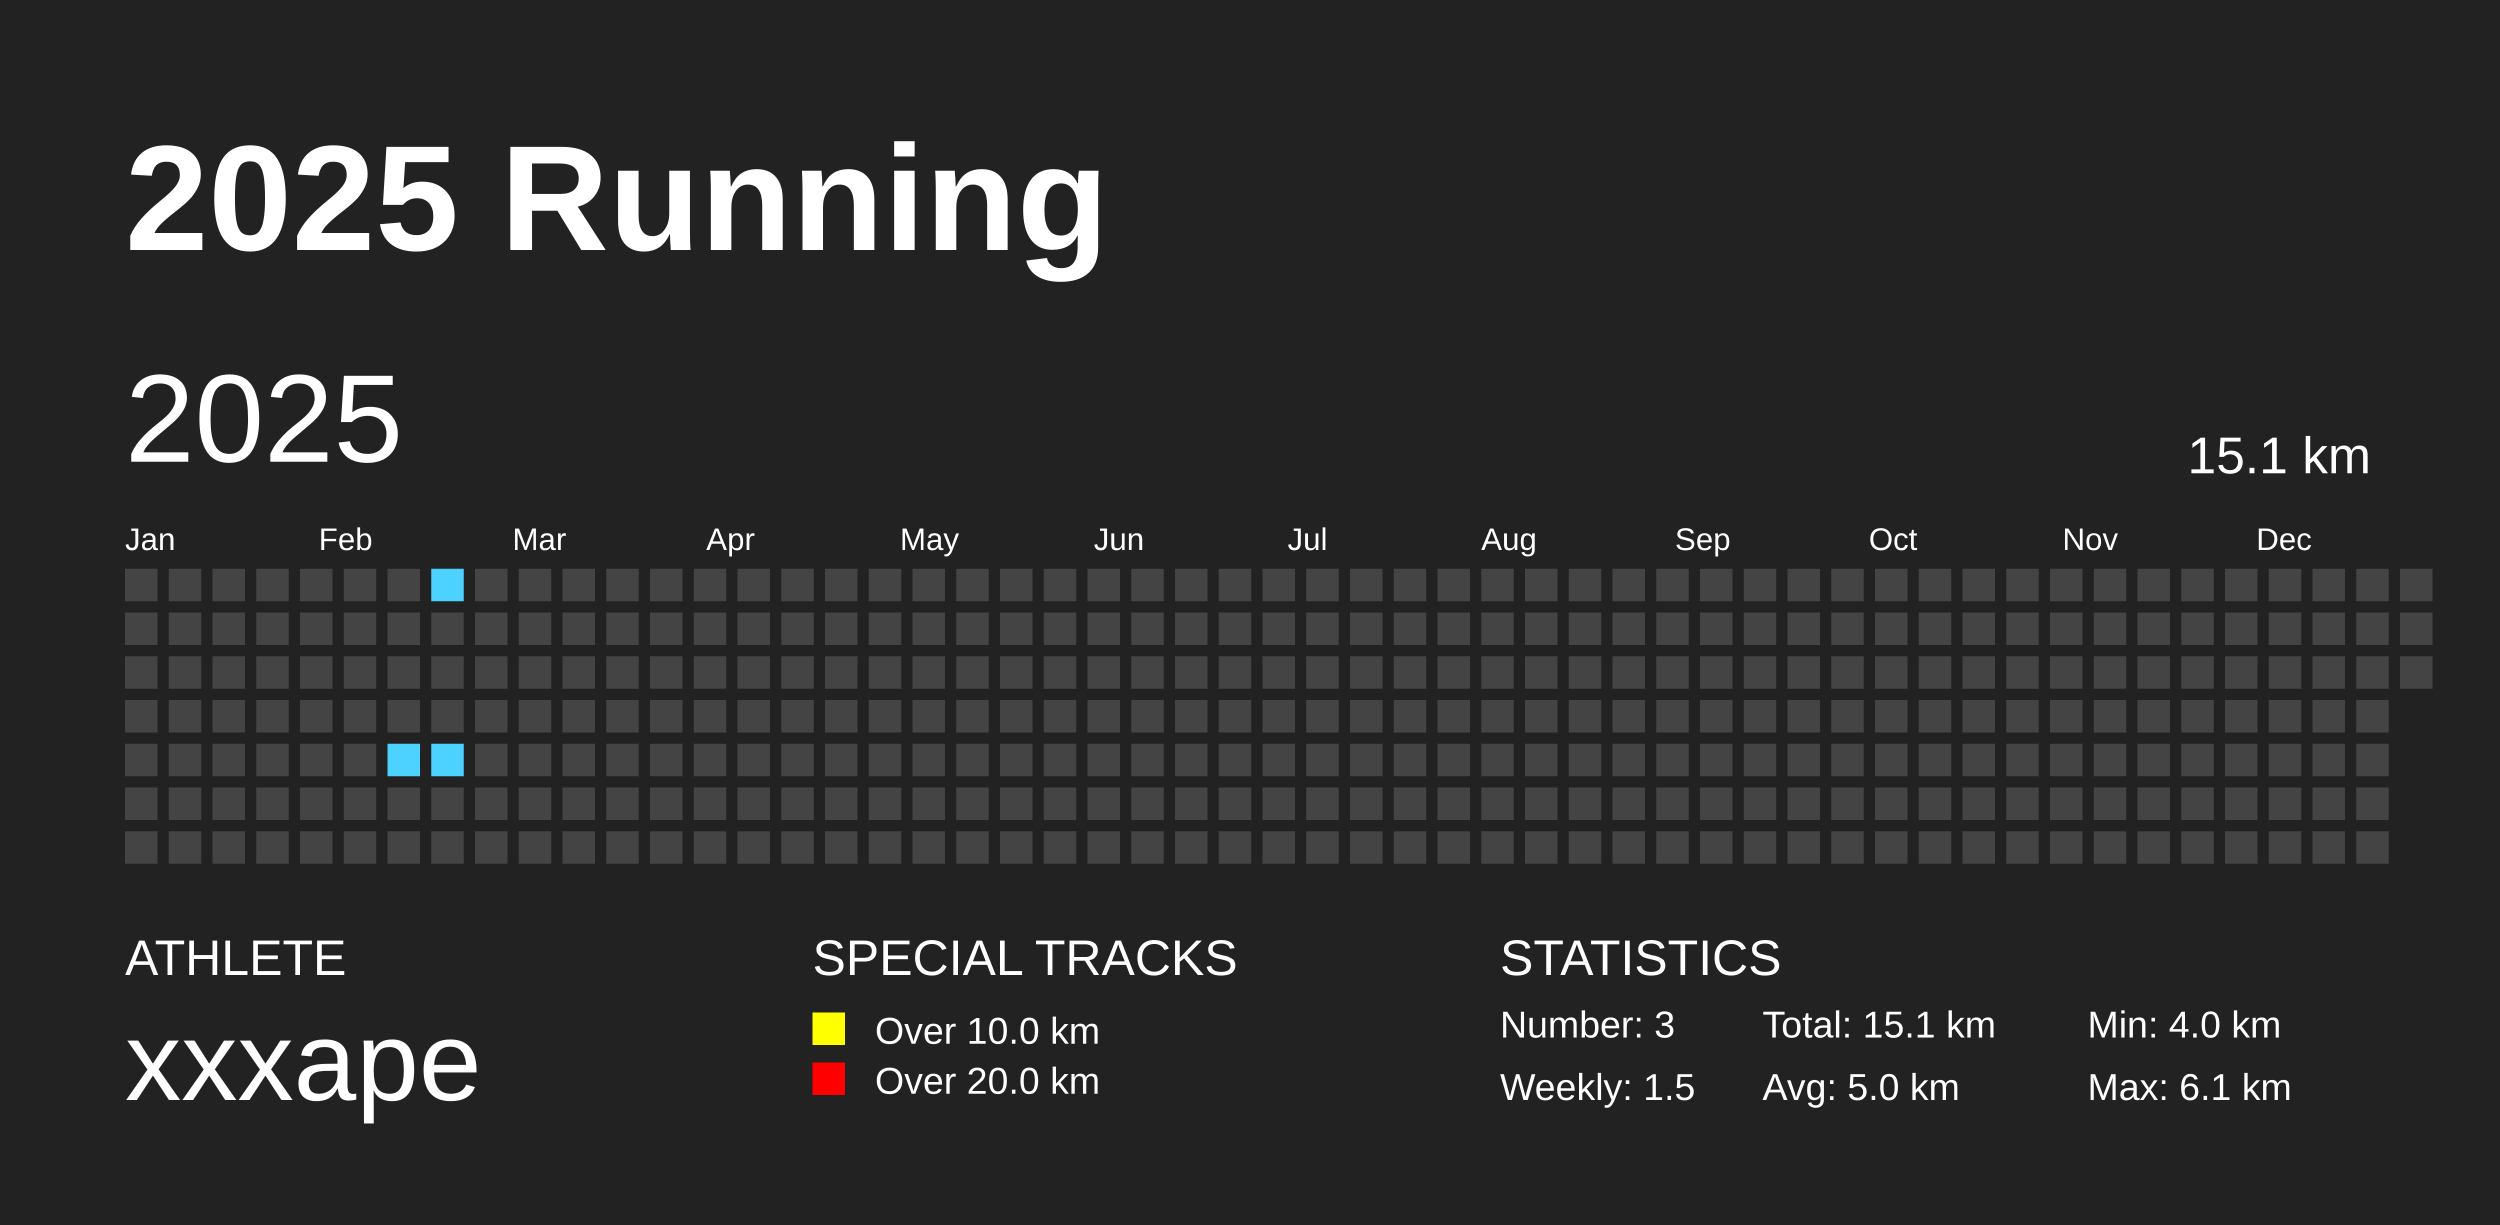
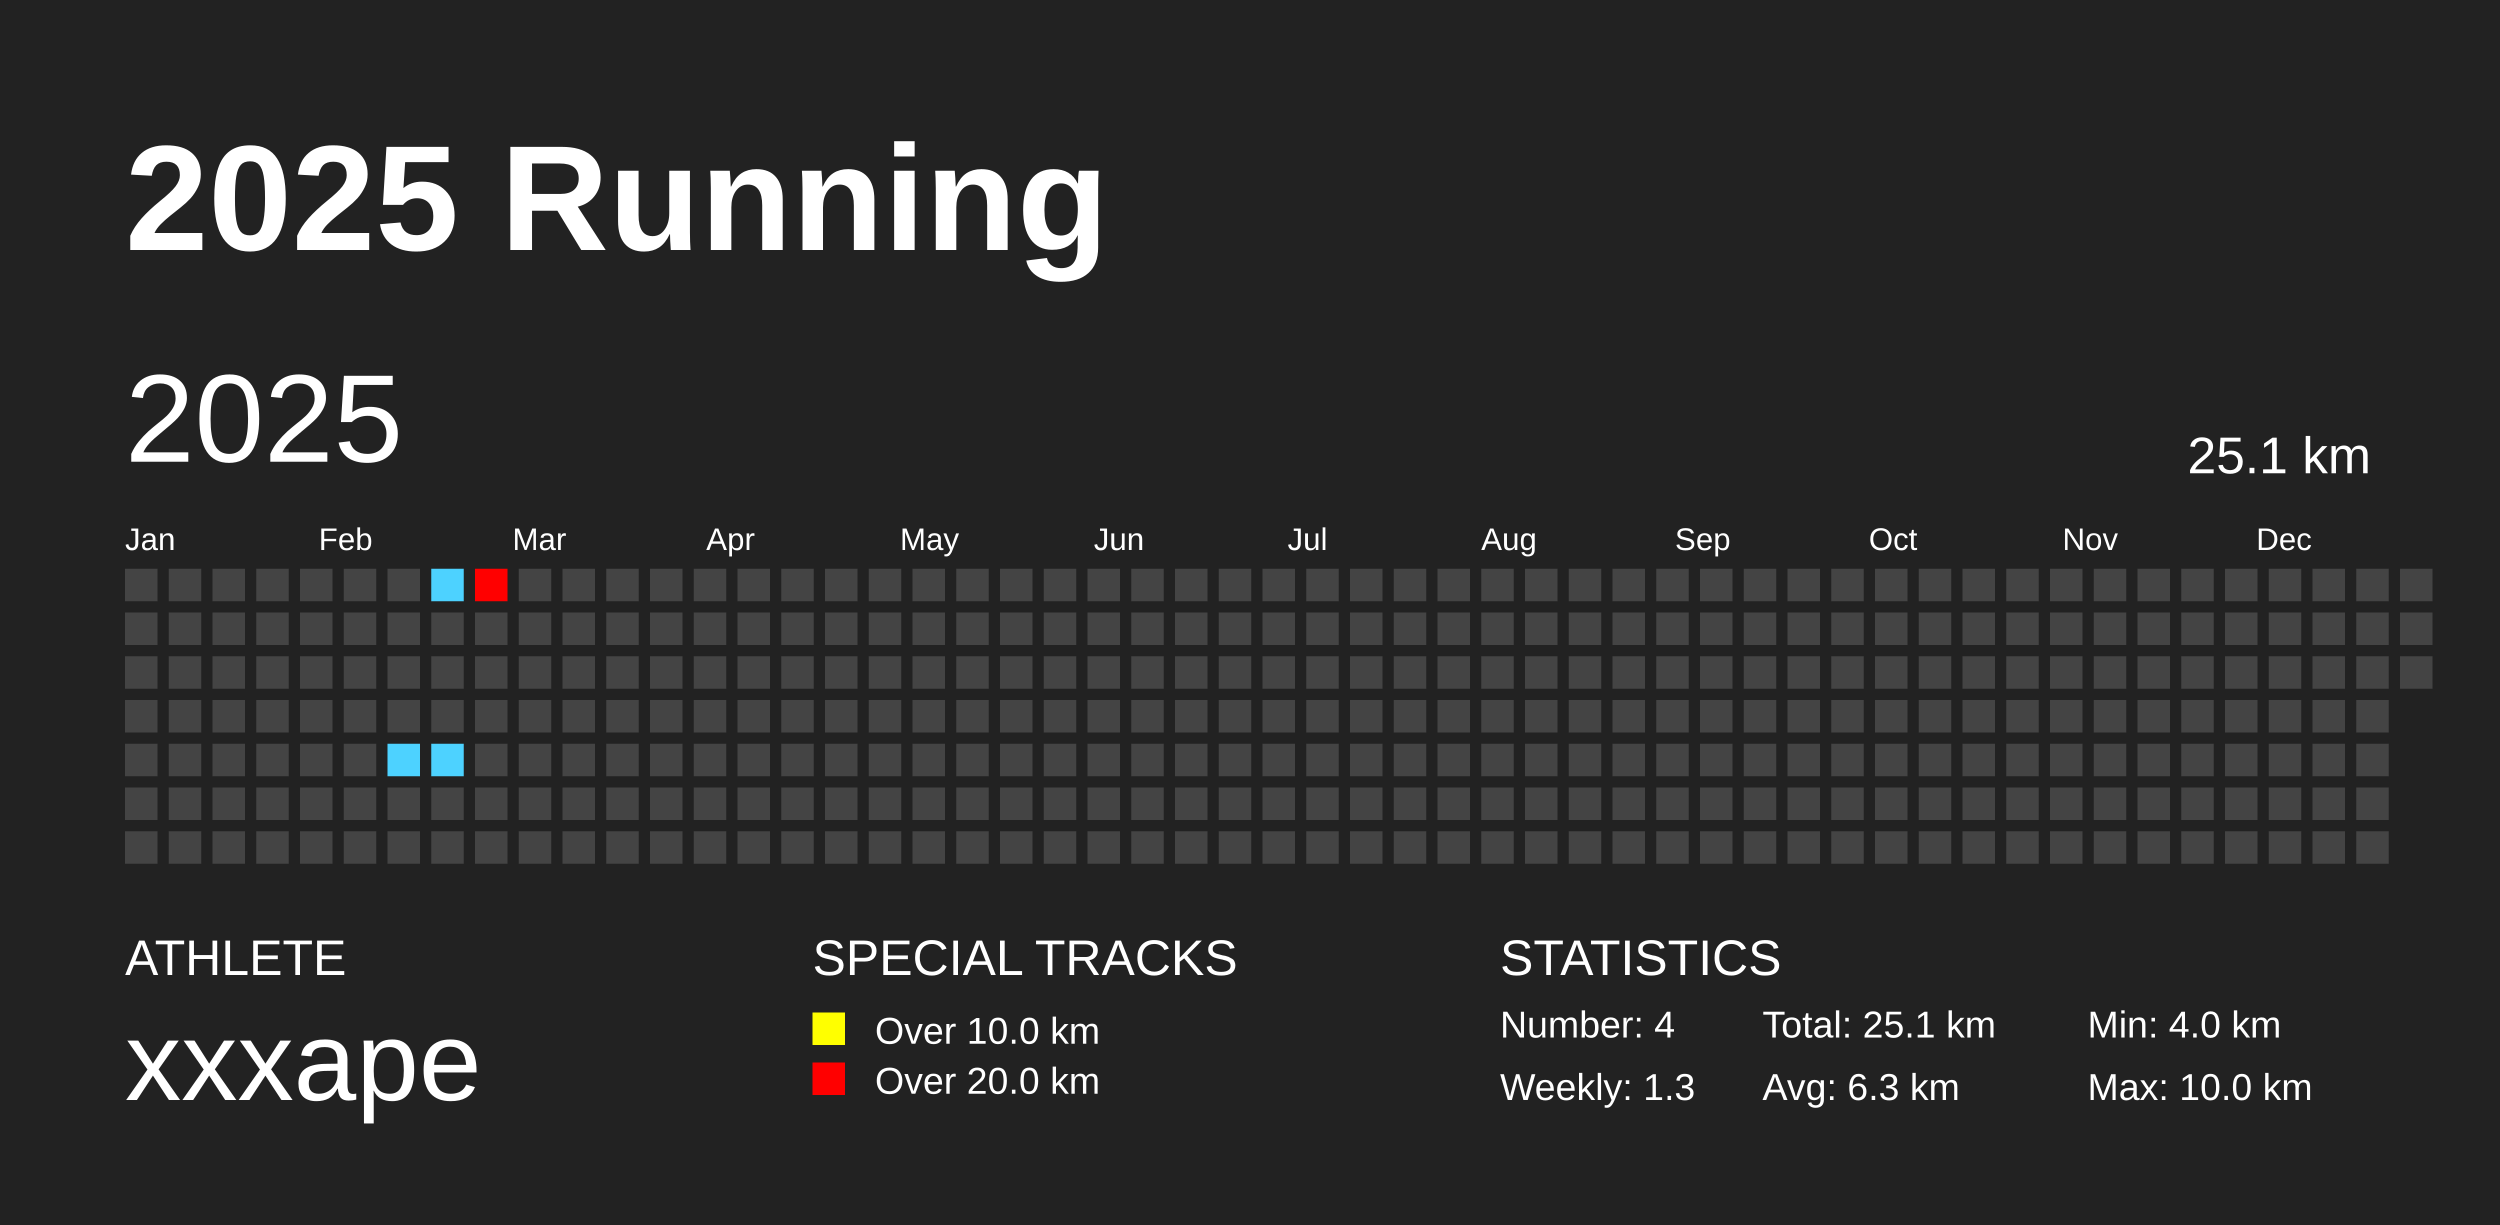
<svg xmlns="http://www.w3.org/2000/svg" baseProfile="full" height="98mm" version="1.1" viewBox="0,0,200,98" width="200mm">
  <defs />
  <rect fill="#222222" height="98" width="200" x="0" y="0" />
  <text fill="#FFFFFF" style="font-size:12px; font-family:Arial; font-weight:bold;" x="10" y="20">2025 Running</text>
  <text fill="#FFFFFF" style="font-size:4px; font-family:Arial" x="10" y="78">ATHLETE</text>
  <text fill="#FFFFFF" style="font-size:9px; font-family:Arial" x="10" y="88">xxxape</text>
  <text fill="#FFFFFF" style="font-size:4px; font-family:Arial" x="65" y="78">SPECIAL TRACKS</text>
  <rect fill="yellow" height="2.6" width="2.6" x="65" y="81" />
  <text fill="#FFFFFF" style="font-size:3px; font-family:Arial" x="70" y="83.5">Over 10.0 km</text>
  <rect fill="red" height="2.6" width="2.6" x="65" y="85" />
  <text fill="#FFFFFF" style="font-size:3px; font-family:Arial" x="70" y="87.5">Over 20.0 km</text>
  <text fill="#FFFFFF" style="font-size:4px; font-family:Arial" x="120" y="78">STATISTICS</text>
-   <text fill="#FFFFFF" style="font-size:3px; font-family:Arial" x="120" y="83">Number: 3</text>
-   <text fill="#FFFFFF" style="font-size:3px; font-family:Arial" x="120" y="88">Weekly: 1.5</text>
-   <text fill="#FFFFFF" style="font-size:3px; font-family:Arial" x="141" y="83">Total: 15.1 km</text>
-   <text fill="#FFFFFF" style="font-size:3px; font-family:Arial" x="141" y="88">Avg: 5.0 km</text>
+   <text fill="#FFFFFF" style="font-size:3px; font-family:Arial" x="120" y="83">Number: 4</text>
+   <text fill="#FFFFFF" style="font-size:3px; font-family:Arial" x="120" y="88">Weekly: 1.3</text>
+   <text fill="#FFFFFF" style="font-size:3px; font-family:Arial" x="141" y="83">Total: 25.1 km</text>
+   <text fill="#FFFFFF" style="font-size:3px; font-family:Arial" x="141" y="88">Avg: 6.3 km</text>
  <text fill="#FFFFFF" style="font-size:3px; font-family:Arial" x="167" y="83">Min: 4.0 km</text>
-   <text fill="#FFFFFF" style="font-size:3px; font-family:Arial" x="167" y="88">Max: 6.1 km</text>
+   <text fill="#FFFFFF" style="font-size:3px; font-family:Arial" x="167" y="88">Max: 10.0 km</text>
  <text dominant-baseline="hanging" fill="#FFFFFF" style="font-size:10.0px; font-family:Arial;" x="10" y="30">2025</text>
-   <text dominant-baseline="hanging" fill="#FFFFFF" style="font-size:4.125px; font-family:Arial;" x="175" y="35">15.1 km</text>
+   <text dominant-baseline="hanging" fill="#FFFFFF" style="font-size:4.125px; font-family:Arial;" x="175" y="35">25.1 km</text>
  <text fill="#FFFFFF" style="font-size:2.5px; font-family:Arial" x="10.0" y="44">Jan</text>
  <text fill="#FFFFFF" style="font-size:2.5px; font-family:Arial" x="25.5" y="44">Feb</text>
  <text fill="#FFFFFF" style="font-size:2.5px; font-family:Arial" x="41.0" y="44">Mar</text>
  <text fill="#FFFFFF" style="font-size:2.5px; font-family:Arial" x="56.5" y="44">Apr</text>
  <text fill="#FFFFFF" style="font-size:2.5px; font-family:Arial" x="72.0" y="44">May</text>
  <text fill="#FFFFFF" style="font-size:2.5px; font-family:Arial" x="87.5" y="44">Jun</text>
  <text fill="#FFFFFF" style="font-size:2.5px; font-family:Arial" x="103.0" y="44">Jul</text>
  <text fill="#FFFFFF" style="font-size:2.5px; font-family:Arial" x="118.5" y="44">Aug</text>
  <text fill="#FFFFFF" style="font-size:2.5px; font-family:Arial" x="134.0" y="44">Sep</text>
  <text fill="#FFFFFF" style="font-size:2.5px; font-family:Arial" x="149.5" y="44">Oct</text>
  <text fill="#FFFFFF" style="font-size:2.5px; font-family:Arial" x="165.0" y="44">Nov</text>
  <text fill="#FFFFFF" style="font-size:2.5px; font-family:Arial" x="180.5" y="44">Dec</text>
  <rect fill="#444444" height="2.6" width="2.6" x="10.0" y="45.5" />
  <rect fill="#444444" height="2.6" width="2.6" x="10.0" y="49.0" />
  <rect fill="#444444" height="2.6" width="2.6" x="10.0" y="52.5" />
  <rect fill="#444444" height="2.6" width="2.6" x="10.0" y="56.0" />
  <rect fill="#444444" height="2.6" width="2.6" x="10.0" y="59.5" />
  <rect fill="#444444" height="2.6" width="2.6" x="10.0" y="63.0" />
  <rect fill="#444444" height="2.6" width="2.6" x="10.0" y="66.5" />
  <rect fill="#444444" height="2.6" width="2.6" x="13.5" y="45.5" />
  <rect fill="#444444" height="2.6" width="2.6" x="13.5" y="49.0" />
  <rect fill="#444444" height="2.6" width="2.6" x="13.5" y="52.5" />
  <rect fill="#444444" height="2.6" width="2.6" x="13.5" y="56.0" />
  <rect fill="#444444" height="2.6" width="2.6" x="13.5" y="59.5" />
  <rect fill="#444444" height="2.6" width="2.6" x="13.5" y="63.0" />
  <rect fill="#444444" height="2.6" width="2.6" x="13.5" y="66.5" />
  <rect fill="#444444" height="2.6" width="2.6" x="17.0" y="45.5" />
  <rect fill="#444444" height="2.6" width="2.6" x="17.0" y="49.0" />
  <rect fill="#444444" height="2.6" width="2.6" x="17.0" y="52.5" />
  <rect fill="#444444" height="2.6" width="2.6" x="17.0" y="56.0" />
  <rect fill="#444444" height="2.6" width="2.6" x="17.0" y="59.5" />
  <rect fill="#444444" height="2.6" width="2.6" x="17.0" y="63.0" />
  <rect fill="#444444" height="2.6" width="2.6" x="17.0" y="66.5" />
  <rect fill="#444444" height="2.6" width="2.6" x="20.5" y="45.5" />
  <rect fill="#444444" height="2.6" width="2.6" x="20.5" y="49.0" />
  <rect fill="#444444" height="2.6" width="2.6" x="20.5" y="52.5" />
  <rect fill="#444444" height="2.6" width="2.6" x="20.5" y="56.0" />
  <rect fill="#444444" height="2.6" width="2.6" x="20.5" y="59.5" />
  <rect fill="#444444" height="2.6" width="2.6" x="20.5" y="63.0" />
  <rect fill="#444444" height="2.6" width="2.6" x="20.5" y="66.5" />
  <rect fill="#444444" height="2.6" width="2.6" x="24.0" y="45.5" />
  <rect fill="#444444" height="2.6" width="2.6" x="24.0" y="49.0" />
  <rect fill="#444444" height="2.6" width="2.6" x="24.0" y="52.5" />
  <rect fill="#444444" height="2.6" width="2.6" x="24.0" y="56.0" />
  <rect fill="#444444" height="2.6" width="2.6" x="24.0" y="59.5" />
  <rect fill="#444444" height="2.6" width="2.6" x="24.0" y="63.0" />
  <rect fill="#444444" height="2.6" width="2.6" x="24.0" y="66.5" />
  <rect fill="#444444" height="2.6" width="2.6" x="27.5" y="45.5" />
  <rect fill="#444444" height="2.6" width="2.6" x="27.5" y="49.0" />
  <rect fill="#444444" height="2.6" width="2.6" x="27.5" y="52.5" />
  <rect fill="#444444" height="2.6" width="2.6" x="27.5" y="56.0" />
  <rect fill="#444444" height="2.6" width="2.6" x="27.5" y="59.5" />
  <rect fill="#444444" height="2.6" width="2.6" x="27.5" y="63.0" />
  <rect fill="#444444" height="2.6" width="2.6" x="27.5" y="66.5" />
  <rect fill="#444444" height="2.6" width="2.6" x="31.0" y="45.5" />
  <rect fill="#444444" height="2.6" width="2.6" x="31.0" y="49.0" />
  <rect fill="#444444" height="2.6" width="2.6" x="31.0" y="52.5" />
  <rect fill="#444444" height="2.6" width="2.6" x="31.0" y="56.0" />
  <rect fill="#4dd2ff" height="2.6" width="2.6" x="31.0" y="59.5" />
  <rect fill="#444444" height="2.6" width="2.6" x="31.0" y="63.0" />
  <rect fill="#444444" height="2.6" width="2.6" x="31.0" y="66.5" />
  <rect fill="#4dd2ff" height="2.6" width="2.6" x="34.5" y="45.5" />
  <rect fill="#444444" height="2.6" width="2.6" x="34.5" y="49.0" />
  <rect fill="#444444" height="2.6" width="2.6" x="34.5" y="52.5" />
  <rect fill="#444444" height="2.6" width="2.6" x="34.5" y="56.0" />
  <rect fill="#4dd2ff" height="2.6" width="2.6" x="34.5" y="59.5" />
  <rect fill="#444444" height="2.6" width="2.6" x="34.5" y="63.0" />
  <rect fill="#444444" height="2.6" width="2.6" x="34.5" y="66.5" />
-   <rect fill="#444444" height="2.6" width="2.6" x="38.0" y="45.5" />
+   <rect fill="#ff0000" height="2.6" width="2.6" x="38.0" y="45.5" />
  <rect fill="#444444" height="2.6" width="2.6" x="38.0" y="49.0" />
  <rect fill="#444444" height="2.6" width="2.6" x="38.0" y="52.5" />
  <rect fill="#444444" height="2.6" width="2.6" x="38.0" y="56.0" />
  <rect fill="#444444" height="2.6" width="2.6" x="38.0" y="59.5" />
  <rect fill="#444444" height="2.6" width="2.6" x="38.0" y="63.0" />
  <rect fill="#444444" height="2.6" width="2.6" x="38.0" y="66.5" />
  <rect fill="#444444" height="2.6" width="2.6" x="41.5" y="45.5" />
  <rect fill="#444444" height="2.6" width="2.6" x="41.5" y="49.0" />
  <rect fill="#444444" height="2.6" width="2.6" x="41.5" y="52.5" />
  <rect fill="#444444" height="2.6" width="2.6" x="41.5" y="56.0" />
  <rect fill="#444444" height="2.6" width="2.6" x="41.5" y="59.5" />
  <rect fill="#444444" height="2.6" width="2.6" x="41.5" y="63.0" />
  <rect fill="#444444" height="2.6" width="2.6" x="41.5" y="66.5" />
  <rect fill="#444444" height="2.6" width="2.6" x="45.0" y="45.5" />
  <rect fill="#444444" height="2.6" width="2.6" x="45.0" y="49.0" />
  <rect fill="#444444" height="2.6" width="2.6" x="45.0" y="52.5" />
  <rect fill="#444444" height="2.6" width="2.6" x="45.0" y="56.0" />
  <rect fill="#444444" height="2.6" width="2.6" x="45.0" y="59.5" />
  <rect fill="#444444" height="2.6" width="2.6" x="45.0" y="63.0" />
  <rect fill="#444444" height="2.6" width="2.6" x="45.0" y="66.5" />
  <rect fill="#444444" height="2.6" width="2.6" x="48.5" y="45.5" />
  <rect fill="#444444" height="2.6" width="2.6" x="48.5" y="49.0" />
  <rect fill="#444444" height="2.6" width="2.6" x="48.5" y="52.5" />
  <rect fill="#444444" height="2.6" width="2.6" x="48.5" y="56.0" />
  <rect fill="#444444" height="2.6" width="2.6" x="48.5" y="59.5" />
  <rect fill="#444444" height="2.6" width="2.6" x="48.5" y="63.0" />
  <rect fill="#444444" height="2.6" width="2.6" x="48.5" y="66.5" />
  <rect fill="#444444" height="2.6" width="2.6" x="52.0" y="45.5" />
  <rect fill="#444444" height="2.6" width="2.6" x="52.0" y="49.0" />
  <rect fill="#444444" height="2.6" width="2.6" x="52.0" y="52.5" />
  <rect fill="#444444" height="2.6" width="2.6" x="52.0" y="56.0" />
  <rect fill="#444444" height="2.6" width="2.6" x="52.0" y="59.5" />
  <rect fill="#444444" height="2.6" width="2.6" x="52.0" y="63.0" />
  <rect fill="#444444" height="2.6" width="2.6" x="52.0" y="66.5" />
  <rect fill="#444444" height="2.6" width="2.6" x="55.5" y="45.5" />
  <rect fill="#444444" height="2.6" width="2.6" x="55.5" y="49.0" />
  <rect fill="#444444" height="2.6" width="2.6" x="55.5" y="52.5" />
  <rect fill="#444444" height="2.6" width="2.6" x="55.5" y="56.0" />
  <rect fill="#444444" height="2.6" width="2.6" x="55.5" y="59.5" />
  <rect fill="#444444" height="2.6" width="2.6" x="55.5" y="63.0" />
  <rect fill="#444444" height="2.6" width="2.6" x="55.5" y="66.5" />
  <rect fill="#444444" height="2.6" width="2.6" x="59.0" y="45.5" />
  <rect fill="#444444" height="2.6" width="2.6" x="59.0" y="49.0" />
  <rect fill="#444444" height="2.6" width="2.6" x="59.0" y="52.5" />
  <rect fill="#444444" height="2.6" width="2.6" x="59.0" y="56.0" />
  <rect fill="#444444" height="2.6" width="2.6" x="59.0" y="59.5" />
  <rect fill="#444444" height="2.6" width="2.6" x="59.0" y="63.0" />
  <rect fill="#444444" height="2.6" width="2.6" x="59.0" y="66.5" />
  <rect fill="#444444" height="2.6" width="2.6" x="62.5" y="45.5" />
  <rect fill="#444444" height="2.6" width="2.6" x="62.5" y="49.0" />
  <rect fill="#444444" height="2.6" width="2.6" x="62.5" y="52.5" />
  <rect fill="#444444" height="2.6" width="2.6" x="62.5" y="56.0" />
  <rect fill="#444444" height="2.6" width="2.6" x="62.5" y="59.5" />
  <rect fill="#444444" height="2.6" width="2.6" x="62.5" y="63.0" />
  <rect fill="#444444" height="2.6" width="2.6" x="62.5" y="66.5" />
  <rect fill="#444444" height="2.6" width="2.6" x="66.0" y="45.5" />
  <rect fill="#444444" height="2.6" width="2.6" x="66.0" y="49.0" />
  <rect fill="#444444" height="2.6" width="2.6" x="66.0" y="52.5" />
  <rect fill="#444444" height="2.6" width="2.6" x="66.0" y="56.0" />
  <rect fill="#444444" height="2.6" width="2.6" x="66.0" y="59.5" />
  <rect fill="#444444" height="2.6" width="2.6" x="66.0" y="63.0" />
  <rect fill="#444444" height="2.6" width="2.6" x="66.0" y="66.5" />
  <rect fill="#444444" height="2.6" width="2.6" x="69.5" y="45.5" />
  <rect fill="#444444" height="2.6" width="2.6" x="69.5" y="49.0" />
  <rect fill="#444444" height="2.6" width="2.6" x="69.5" y="52.5" />
  <rect fill="#444444" height="2.6" width="2.6" x="69.5" y="56.0" />
  <rect fill="#444444" height="2.6" width="2.6" x="69.5" y="59.5" />
  <rect fill="#444444" height="2.6" width="2.6" x="69.5" y="63.0" />
  <rect fill="#444444" height="2.6" width="2.6" x="69.5" y="66.5" />
  <rect fill="#444444" height="2.6" width="2.6" x="73.0" y="45.5" />
  <rect fill="#444444" height="2.6" width="2.6" x="73.0" y="49.0" />
  <rect fill="#444444" height="2.6" width="2.6" x="73.0" y="52.5" />
  <rect fill="#444444" height="2.6" width="2.6" x="73.0" y="56.0" />
  <rect fill="#444444" height="2.6" width="2.6" x="73.0" y="59.5" />
  <rect fill="#444444" height="2.6" width="2.6" x="73.0" y="63.0" />
  <rect fill="#444444" height="2.6" width="2.6" x="73.0" y="66.5" />
  <rect fill="#444444" height="2.6" width="2.6" x="76.5" y="45.5" />
  <rect fill="#444444" height="2.6" width="2.6" x="76.5" y="49.0" />
  <rect fill="#444444" height="2.6" width="2.6" x="76.5" y="52.5" />
  <rect fill="#444444" height="2.6" width="2.6" x="76.5" y="56.0" />
  <rect fill="#444444" height="2.6" width="2.6" x="76.5" y="59.5" />
  <rect fill="#444444" height="2.6" width="2.6" x="76.5" y="63.0" />
  <rect fill="#444444" height="2.6" width="2.6" x="76.5" y="66.5" />
  <rect fill="#444444" height="2.6" width="2.6" x="80.0" y="45.5" />
  <rect fill="#444444" height="2.6" width="2.6" x="80.0" y="49.0" />
  <rect fill="#444444" height="2.6" width="2.6" x="80.0" y="52.5" />
  <rect fill="#444444" height="2.6" width="2.6" x="80.0" y="56.0" />
  <rect fill="#444444" height="2.6" width="2.6" x="80.0" y="59.5" />
  <rect fill="#444444" height="2.6" width="2.6" x="80.0" y="63.0" />
  <rect fill="#444444" height="2.6" width="2.6" x="80.0" y="66.5" />
  <rect fill="#444444" height="2.6" width="2.6" x="83.5" y="45.5" />
  <rect fill="#444444" height="2.6" width="2.6" x="83.5" y="49.0" />
  <rect fill="#444444" height="2.6" width="2.6" x="83.5" y="52.5" />
  <rect fill="#444444" height="2.6" width="2.6" x="83.5" y="56.0" />
  <rect fill="#444444" height="2.6" width="2.6" x="83.5" y="59.5" />
  <rect fill="#444444" height="2.6" width="2.6" x="83.5" y="63.0" />
  <rect fill="#444444" height="2.6" width="2.6" x="83.5" y="66.5" />
  <rect fill="#444444" height="2.6" width="2.6" x="87.0" y="45.5" />
  <rect fill="#444444" height="2.6" width="2.6" x="87.0" y="49.0" />
  <rect fill="#444444" height="2.6" width="2.6" x="87.0" y="52.5" />
  <rect fill="#444444" height="2.6" width="2.6" x="87.0" y="56.0" />
  <rect fill="#444444" height="2.6" width="2.6" x="87.0" y="59.5" />
  <rect fill="#444444" height="2.6" width="2.6" x="87.0" y="63.0" />
  <rect fill="#444444" height="2.6" width="2.6" x="87.0" y="66.5" />
  <rect fill="#444444" height="2.6" width="2.6" x="90.5" y="45.5" />
  <rect fill="#444444" height="2.6" width="2.6" x="90.5" y="49.0" />
  <rect fill="#444444" height="2.6" width="2.6" x="90.5" y="52.5" />
  <rect fill="#444444" height="2.6" width="2.6" x="90.5" y="56.0" />
  <rect fill="#444444" height="2.6" width="2.6" x="90.5" y="59.5" />
  <rect fill="#444444" height="2.6" width="2.6" x="90.5" y="63.0" />
  <rect fill="#444444" height="2.6" width="2.6" x="90.5" y="66.5" />
  <rect fill="#444444" height="2.6" width="2.6" x="94.0" y="45.5" />
  <rect fill="#444444" height="2.6" width="2.6" x="94.0" y="49.0" />
  <rect fill="#444444" height="2.6" width="2.6" x="94.0" y="52.5" />
  <rect fill="#444444" height="2.6" width="2.6" x="94.0" y="56.0" />
  <rect fill="#444444" height="2.6" width="2.6" x="94.0" y="59.5" />
  <rect fill="#444444" height="2.6" width="2.6" x="94.0" y="63.0" />
  <rect fill="#444444" height="2.6" width="2.6" x="94.0" y="66.5" />
  <rect fill="#444444" height="2.6" width="2.6" x="97.5" y="45.5" />
  <rect fill="#444444" height="2.6" width="2.6" x="97.5" y="49.0" />
  <rect fill="#444444" height="2.6" width="2.6" x="97.5" y="52.5" />
  <rect fill="#444444" height="2.6" width="2.6" x="97.5" y="56.0" />
  <rect fill="#444444" height="2.6" width="2.6" x="97.5" y="59.5" />
  <rect fill="#444444" height="2.6" width="2.6" x="97.5" y="63.0" />
  <rect fill="#444444" height="2.6" width="2.6" x="97.5" y="66.5" />
  <rect fill="#444444" height="2.6" width="2.6" x="101.0" y="45.5" />
  <rect fill="#444444" height="2.6" width="2.6" x="101.0" y="49.0" />
  <rect fill="#444444" height="2.6" width="2.6" x="101.0" y="52.5" />
  <rect fill="#444444" height="2.6" width="2.6" x="101.0" y="56.0" />
  <rect fill="#444444" height="2.6" width="2.6" x="101.0" y="59.5" />
  <rect fill="#444444" height="2.6" width="2.6" x="101.0" y="63.0" />
  <rect fill="#444444" height="2.6" width="2.6" x="101.0" y="66.5" />
  <rect fill="#444444" height="2.6" width="2.6" x="104.5" y="45.5" />
  <rect fill="#444444" height="2.6" width="2.6" x="104.5" y="49.0" />
  <rect fill="#444444" height="2.6" width="2.6" x="104.5" y="52.5" />
  <rect fill="#444444" height="2.6" width="2.6" x="104.5" y="56.0" />
  <rect fill="#444444" height="2.6" width="2.6" x="104.5" y="59.5" />
  <rect fill="#444444" height="2.6" width="2.6" x="104.5" y="63.0" />
  <rect fill="#444444" height="2.6" width="2.6" x="104.5" y="66.5" />
  <rect fill="#444444" height="2.6" width="2.6" x="108.0" y="45.5" />
  <rect fill="#444444" height="2.6" width="2.6" x="108.0" y="49.0" />
  <rect fill="#444444" height="2.6" width="2.6" x="108.0" y="52.5" />
  <rect fill="#444444" height="2.6" width="2.6" x="108.0" y="56.0" />
  <rect fill="#444444" height="2.6" width="2.6" x="108.0" y="59.5" />
  <rect fill="#444444" height="2.6" width="2.6" x="108.0" y="63.0" />
  <rect fill="#444444" height="2.6" width="2.6" x="108.0" y="66.5" />
  <rect fill="#444444" height="2.6" width="2.6" x="111.5" y="45.5" />
  <rect fill="#444444" height="2.6" width="2.6" x="111.5" y="49.0" />
  <rect fill="#444444" height="2.6" width="2.6" x="111.5" y="52.5" />
  <rect fill="#444444" height="2.6" width="2.6" x="111.5" y="56.0" />
  <rect fill="#444444" height="2.6" width="2.6" x="111.5" y="59.5" />
  <rect fill="#444444" height="2.6" width="2.6" x="111.5" y="63.0" />
  <rect fill="#444444" height="2.6" width="2.6" x="111.5" y="66.5" />
  <rect fill="#444444" height="2.6" width="2.6" x="115.0" y="45.5" />
  <rect fill="#444444" height="2.6" width="2.6" x="115.0" y="49.0" />
  <rect fill="#444444" height="2.6" width="2.6" x="115.0" y="52.5" />
  <rect fill="#444444" height="2.6" width="2.6" x="115.0" y="56.0" />
  <rect fill="#444444" height="2.6" width="2.6" x="115.0" y="59.5" />
  <rect fill="#444444" height="2.6" width="2.6" x="115.0" y="63.0" />
  <rect fill="#444444" height="2.6" width="2.6" x="115.0" y="66.5" />
  <rect fill="#444444" height="2.6" width="2.6" x="118.5" y="45.5" />
  <rect fill="#444444" height="2.6" width="2.6" x="118.5" y="49.0" />
  <rect fill="#444444" height="2.6" width="2.6" x="118.5" y="52.5" />
  <rect fill="#444444" height="2.6" width="2.6" x="118.5" y="56.0" />
  <rect fill="#444444" height="2.6" width="2.6" x="118.5" y="59.5" />
  <rect fill="#444444" height="2.6" width="2.6" x="118.5" y="63.0" />
  <rect fill="#444444" height="2.6" width="2.6" x="118.5" y="66.5" />
  <rect fill="#444444" height="2.6" width="2.6" x="122.0" y="45.5" />
  <rect fill="#444444" height="2.6" width="2.6" x="122.0" y="49.0" />
  <rect fill="#444444" height="2.6" width="2.6" x="122.0" y="52.5" />
  <rect fill="#444444" height="2.6" width="2.6" x="122.0" y="56.0" />
  <rect fill="#444444" height="2.6" width="2.6" x="122.0" y="59.5" />
  <rect fill="#444444" height="2.6" width="2.6" x="122.0" y="63.0" />
  <rect fill="#444444" height="2.6" width="2.6" x="122.0" y="66.5" />
  <rect fill="#444444" height="2.6" width="2.6" x="125.5" y="45.5" />
  <rect fill="#444444" height="2.6" width="2.6" x="125.5" y="49.0" />
  <rect fill="#444444" height="2.6" width="2.6" x="125.5" y="52.5" />
  <rect fill="#444444" height="2.6" width="2.6" x="125.5" y="56.0" />
  <rect fill="#444444" height="2.6" width="2.6" x="125.5" y="59.5" />
  <rect fill="#444444" height="2.6" width="2.6" x="125.5" y="63.0" />
  <rect fill="#444444" height="2.6" width="2.6" x="125.5" y="66.5" />
  <rect fill="#444444" height="2.6" width="2.6" x="129.0" y="45.5" />
  <rect fill="#444444" height="2.6" width="2.6" x="129.0" y="49.0" />
  <rect fill="#444444" height="2.6" width="2.6" x="129.0" y="52.5" />
  <rect fill="#444444" height="2.6" width="2.6" x="129.0" y="56.0" />
  <rect fill="#444444" height="2.6" width="2.6" x="129.0" y="59.5" />
  <rect fill="#444444" height="2.6" width="2.6" x="129.0" y="63.0" />
  <rect fill="#444444" height="2.6" width="2.6" x="129.0" y="66.5" />
  <rect fill="#444444" height="2.6" width="2.6" x="132.5" y="45.5" />
  <rect fill="#444444" height="2.6" width="2.6" x="132.5" y="49.0" />
  <rect fill="#444444" height="2.6" width="2.6" x="132.5" y="52.5" />
  <rect fill="#444444" height="2.6" width="2.6" x="132.5" y="56.0" />
  <rect fill="#444444" height="2.6" width="2.6" x="132.5" y="59.5" />
  <rect fill="#444444" height="2.6" width="2.6" x="132.5" y="63.0" />
  <rect fill="#444444" height="2.6" width="2.6" x="132.5" y="66.5" />
  <rect fill="#444444" height="2.6" width="2.6" x="136.0" y="45.5" />
  <rect fill="#444444" height="2.6" width="2.6" x="136.0" y="49.0" />
  <rect fill="#444444" height="2.6" width="2.6" x="136.0" y="52.5" />
  <rect fill="#444444" height="2.6" width="2.6" x="136.0" y="56.0" />
  <rect fill="#444444" height="2.6" width="2.6" x="136.0" y="59.5" />
  <rect fill="#444444" height="2.6" width="2.6" x="136.0" y="63.0" />
  <rect fill="#444444" height="2.6" width="2.6" x="136.0" y="66.5" />
  <rect fill="#444444" height="2.6" width="2.6" x="139.5" y="45.5" />
  <rect fill="#444444" height="2.6" width="2.6" x="139.5" y="49.0" />
  <rect fill="#444444" height="2.6" width="2.6" x="139.5" y="52.5" />
  <rect fill="#444444" height="2.6" width="2.6" x="139.5" y="56.0" />
  <rect fill="#444444" height="2.6" width="2.6" x="139.5" y="59.5" />
  <rect fill="#444444" height="2.6" width="2.6" x="139.5" y="63.0" />
  <rect fill="#444444" height="2.6" width="2.6" x="139.5" y="66.5" />
  <rect fill="#444444" height="2.6" width="2.6" x="143.0" y="45.5" />
  <rect fill="#444444" height="2.6" width="2.6" x="143.0" y="49.0" />
  <rect fill="#444444" height="2.6" width="2.6" x="143.0" y="52.5" />
  <rect fill="#444444" height="2.6" width="2.6" x="143.0" y="56.0" />
  <rect fill="#444444" height="2.6" width="2.6" x="143.0" y="59.5" />
  <rect fill="#444444" height="2.6" width="2.6" x="143.0" y="63.0" />
  <rect fill="#444444" height="2.6" width="2.6" x="143.0" y="66.5" />
  <rect fill="#444444" height="2.6" width="2.6" x="146.5" y="45.5" />
  <rect fill="#444444" height="2.6" width="2.6" x="146.5" y="49.0" />
  <rect fill="#444444" height="2.6" width="2.6" x="146.5" y="52.5" />
  <rect fill="#444444" height="2.6" width="2.6" x="146.5" y="56.0" />
  <rect fill="#444444" height="2.6" width="2.6" x="146.5" y="59.5" />
  <rect fill="#444444" height="2.6" width="2.6" x="146.5" y="63.0" />
  <rect fill="#444444" height="2.6" width="2.6" x="146.5" y="66.5" />
  <rect fill="#444444" height="2.6" width="2.6" x="150.0" y="45.5" />
  <rect fill="#444444" height="2.6" width="2.6" x="150.0" y="49.0" />
  <rect fill="#444444" height="2.6" width="2.6" x="150.0" y="52.5" />
  <rect fill="#444444" height="2.6" width="2.6" x="150.0" y="56.0" />
  <rect fill="#444444" height="2.6" width="2.6" x="150.0" y="59.5" />
  <rect fill="#444444" height="2.6" width="2.6" x="150.0" y="63.0" />
  <rect fill="#444444" height="2.6" width="2.6" x="150.0" y="66.5" />
  <rect fill="#444444" height="2.6" width="2.6" x="153.5" y="45.5" />
  <rect fill="#444444" height="2.6" width="2.6" x="153.5" y="49.0" />
  <rect fill="#444444" height="2.6" width="2.6" x="153.5" y="52.5" />
  <rect fill="#444444" height="2.6" width="2.6" x="153.5" y="56.0" />
  <rect fill="#444444" height="2.6" width="2.6" x="153.5" y="59.5" />
  <rect fill="#444444" height="2.6" width="2.6" x="153.5" y="63.0" />
  <rect fill="#444444" height="2.6" width="2.6" x="153.5" y="66.5" />
  <rect fill="#444444" height="2.6" width="2.6" x="157.0" y="45.5" />
  <rect fill="#444444" height="2.6" width="2.6" x="157.0" y="49.0" />
  <rect fill="#444444" height="2.6" width="2.6" x="157.0" y="52.5" />
  <rect fill="#444444" height="2.6" width="2.6" x="157.0" y="56.0" />
  <rect fill="#444444" height="2.6" width="2.6" x="157.0" y="59.5" />
  <rect fill="#444444" height="2.6" width="2.6" x="157.0" y="63.0" />
  <rect fill="#444444" height="2.6" width="2.6" x="157.0" y="66.5" />
  <rect fill="#444444" height="2.6" width="2.6" x="160.5" y="45.5" />
  <rect fill="#444444" height="2.6" width="2.6" x="160.5" y="49.0" />
  <rect fill="#444444" height="2.6" width="2.6" x="160.5" y="52.5" />
  <rect fill="#444444" height="2.6" width="2.6" x="160.5" y="56.0" />
  <rect fill="#444444" height="2.6" width="2.6" x="160.5" y="59.5" />
  <rect fill="#444444" height="2.6" width="2.6" x="160.5" y="63.0" />
  <rect fill="#444444" height="2.6" width="2.6" x="160.5" y="66.5" />
  <rect fill="#444444" height="2.6" width="2.6" x="164.0" y="45.5" />
  <rect fill="#444444" height="2.6" width="2.6" x="164.0" y="49.0" />
  <rect fill="#444444" height="2.6" width="2.6" x="164.0" y="52.5" />
  <rect fill="#444444" height="2.6" width="2.6" x="164.0" y="56.0" />
  <rect fill="#444444" height="2.6" width="2.6" x="164.0" y="59.5" />
  <rect fill="#444444" height="2.6" width="2.6" x="164.0" y="63.0" />
  <rect fill="#444444" height="2.6" width="2.6" x="164.0" y="66.5" />
  <rect fill="#444444" height="2.6" width="2.6" x="167.5" y="45.5" />
  <rect fill="#444444" height="2.6" width="2.6" x="167.5" y="49.0" />
  <rect fill="#444444" height="2.6" width="2.6" x="167.5" y="52.5" />
  <rect fill="#444444" height="2.6" width="2.6" x="167.5" y="56.0" />
  <rect fill="#444444" height="2.6" width="2.6" x="167.5" y="59.5" />
  <rect fill="#444444" height="2.6" width="2.6" x="167.5" y="63.0" />
  <rect fill="#444444" height="2.6" width="2.6" x="167.5" y="66.5" />
  <rect fill="#444444" height="2.6" width="2.6" x="171.0" y="45.5" />
  <rect fill="#444444" height="2.6" width="2.6" x="171.0" y="49.0" />
  <rect fill="#444444" height="2.6" width="2.6" x="171.0" y="52.5" />
  <rect fill="#444444" height="2.6" width="2.6" x="171.0" y="56.0" />
  <rect fill="#444444" height="2.6" width="2.6" x="171.0" y="59.5" />
  <rect fill="#444444" height="2.6" width="2.6" x="171.0" y="63.0" />
  <rect fill="#444444" height="2.6" width="2.6" x="171.0" y="66.5" />
  <rect fill="#444444" height="2.6" width="2.6" x="174.5" y="45.5" />
  <rect fill="#444444" height="2.6" width="2.6" x="174.5" y="49.0" />
  <rect fill="#444444" height="2.6" width="2.6" x="174.5" y="52.5" />
  <rect fill="#444444" height="2.6" width="2.6" x="174.5" y="56.0" />
  <rect fill="#444444" height="2.6" width="2.6" x="174.5" y="59.5" />
  <rect fill="#444444" height="2.6" width="2.6" x="174.5" y="63.0" />
  <rect fill="#444444" height="2.6" width="2.6" x="174.5" y="66.5" />
  <rect fill="#444444" height="2.6" width="2.6" x="178.0" y="45.5" />
  <rect fill="#444444" height="2.6" width="2.6" x="178.0" y="49.0" />
  <rect fill="#444444" height="2.6" width="2.6" x="178.0" y="52.5" />
  <rect fill="#444444" height="2.6" width="2.6" x="178.0" y="56.0" />
  <rect fill="#444444" height="2.6" width="2.6" x="178.0" y="59.5" />
  <rect fill="#444444" height="2.6" width="2.6" x="178.0" y="63.0" />
  <rect fill="#444444" height="2.6" width="2.6" x="178.0" y="66.5" />
  <rect fill="#444444" height="2.6" width="2.6" x="181.5" y="45.5" />
  <rect fill="#444444" height="2.6" width="2.6" x="181.5" y="49.0" />
  <rect fill="#444444" height="2.6" width="2.6" x="181.5" y="52.5" />
  <rect fill="#444444" height="2.6" width="2.6" x="181.5" y="56.0" />
  <rect fill="#444444" height="2.6" width="2.6" x="181.5" y="59.5" />
  <rect fill="#444444" height="2.6" width="2.6" x="181.5" y="63.0" />
  <rect fill="#444444" height="2.6" width="2.6" x="181.5" y="66.5" />
  <rect fill="#444444" height="2.6" width="2.6" x="185.0" y="45.5" />
  <rect fill="#444444" height="2.6" width="2.6" x="185.0" y="49.0" />
  <rect fill="#444444" height="2.6" width="2.6" x="185.0" y="52.5" />
  <rect fill="#444444" height="2.6" width="2.6" x="185.0" y="56.0" />
  <rect fill="#444444" height="2.6" width="2.6" x="185.0" y="59.5" />
  <rect fill="#444444" height="2.6" width="2.6" x="185.0" y="63.0" />
  <rect fill="#444444" height="2.6" width="2.6" x="185.0" y="66.5" />
  <rect fill="#444444" height="2.6" width="2.6" x="188.5" y="45.5" />
  <rect fill="#444444" height="2.6" width="2.6" x="188.5" y="49.0" />
  <rect fill="#444444" height="2.6" width="2.6" x="188.5" y="52.5" />
  <rect fill="#444444" height="2.6" width="2.6" x="188.5" y="56.0" />
  <rect fill="#444444" height="2.6" width="2.6" x="188.5" y="59.5" />
  <rect fill="#444444" height="2.6" width="2.6" x="188.5" y="63.0" />
  <rect fill="#444444" height="2.6" width="2.6" x="188.5" y="66.5" />
  <rect fill="#444444" height="2.6" width="2.6" x="192.0" y="45.5" />
  <rect fill="#444444" height="2.6" width="2.6" x="192.0" y="49.0" />
  <rect fill="#444444" height="2.6" width="2.6" x="192.0" y="52.5" />
</svg>
